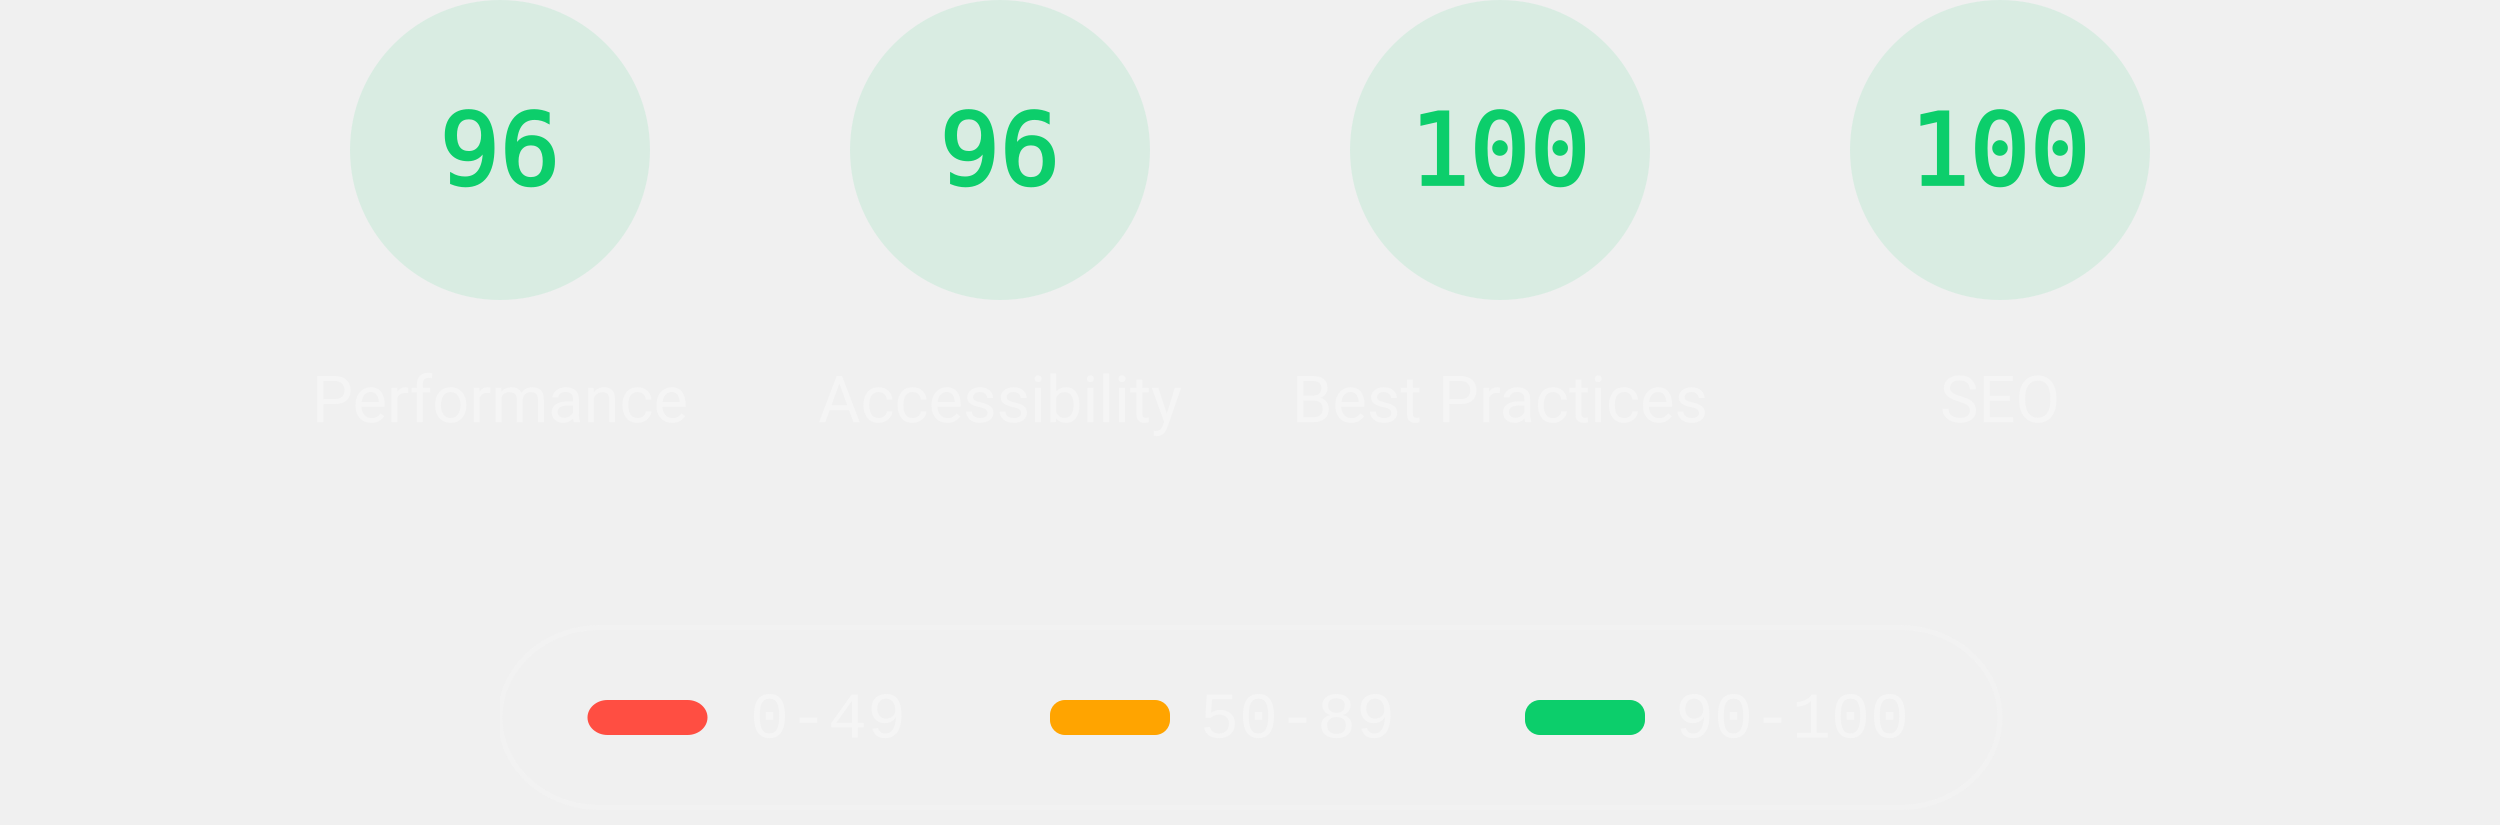
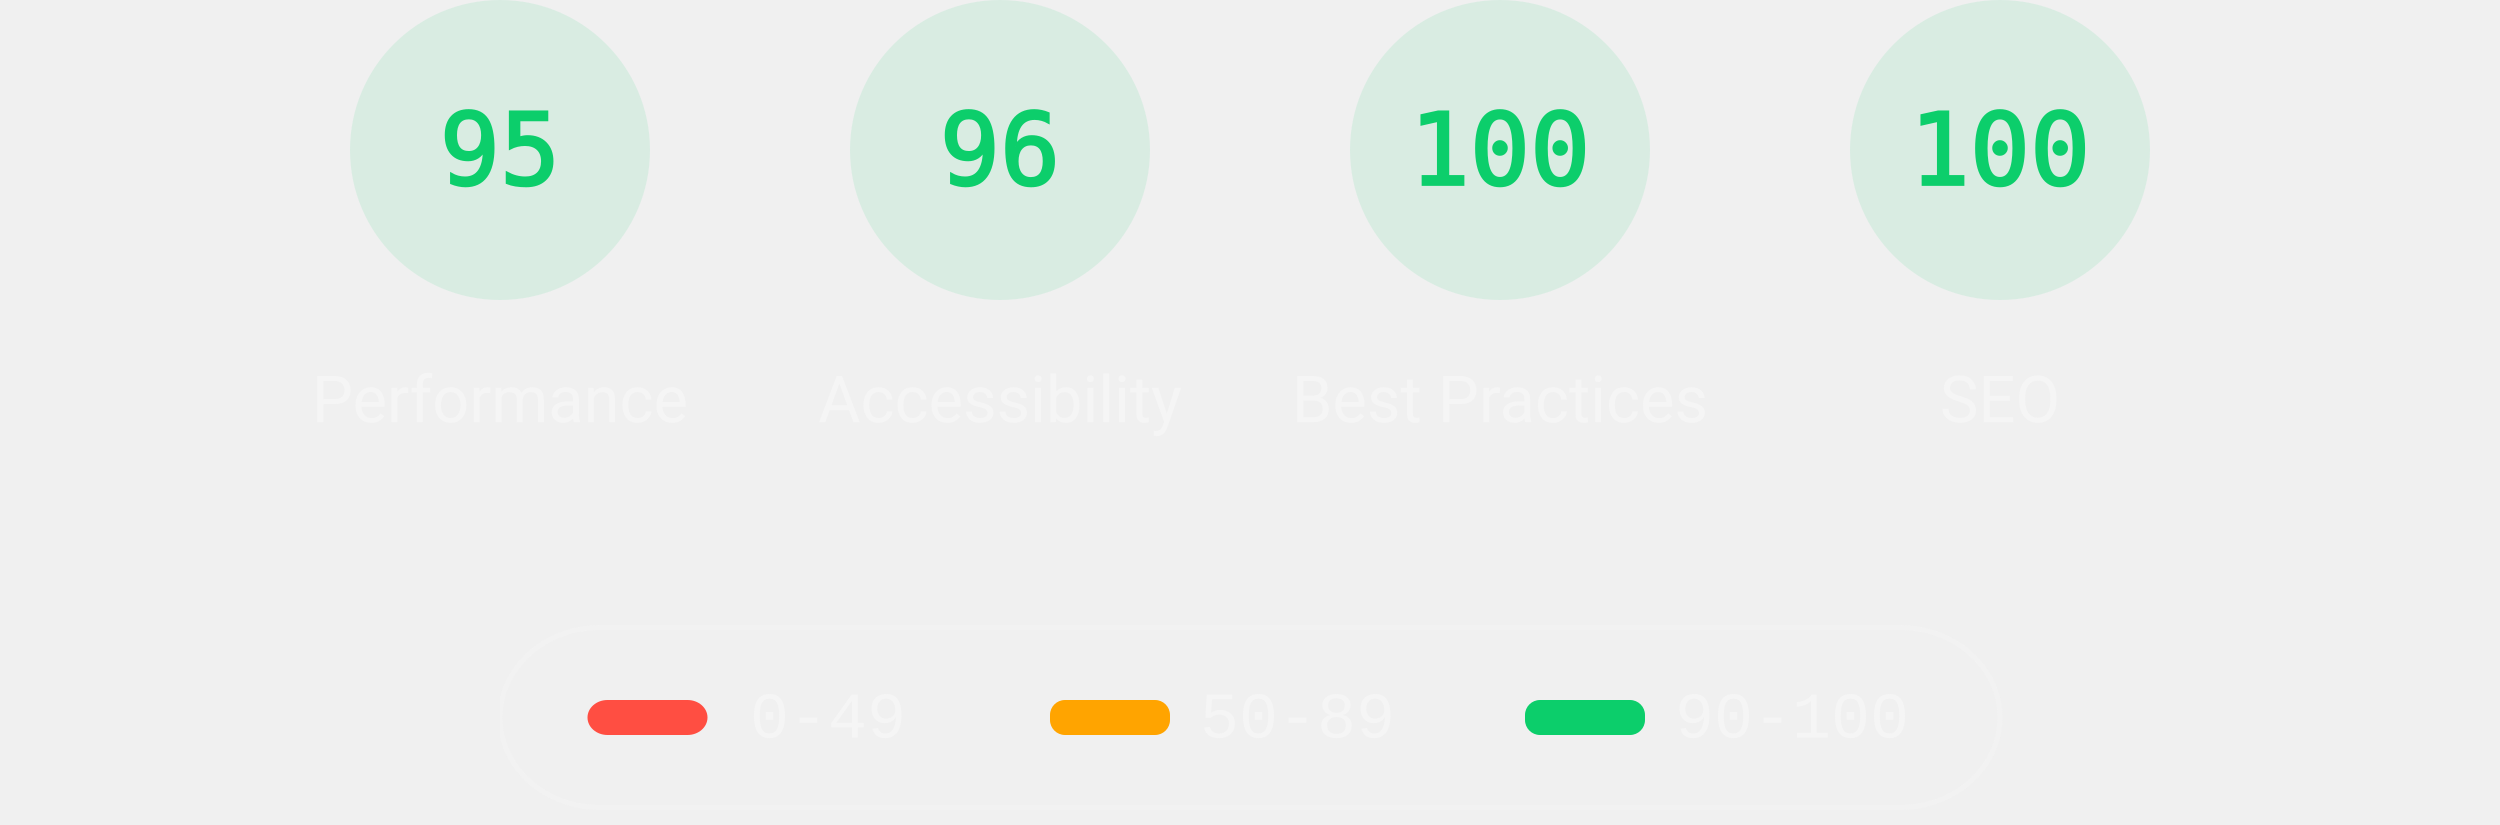
<svg xmlns="http://www.w3.org/2000/svg" class="theme--dark" fill="none" width="1000" height="330">
  <style>
			.gauge-base {
				opacity: 0.1
			}

			.gauge-arc {
				fill: none;
				animation-delay: 250ms;
				stroke-linecap: round;
				transform: rotate(-90deg);
				transform-origin: 100px 60px;
				animation: load-gauge 1s ease forwards
			}

			.guage-text {
				font-size: 40px;
				font-family: monospace;
				text-align: center
			}

			.guage-red {
				color: #ff4e42;
				fill: #ff4e42;
				stroke: #ff4e42
			}
			.guage-orange {
				color: #ffa400;
				fill: #ffa400;
				stroke: #ffa400
			}
			.guage-green {
				color: #0cce6b;
				fill: #0cce6b;
				stroke: #0cce6b
			}
			.theme--agnostic .guage-undefined {
				color: #5c5c5c;
				fill: #5c5c5c;
				stroke: #5c5c5c
			}
			.theme--light .guage-undefined {
				color: #1e1e1e;
				fill: #1e1e1e;
				stroke: #1e1e1e
			}
			.theme--dark .guage-undefined {
				color: #f5f5f5;
				fill: #f5f5f5;
				stroke: #f5f5f5
			}

			.guage-title {
				stroke: none;
				font-size: 26px;
				line-height: 26px;
				font-family: Roboto, Halvetica, Arial, sans-serif
			}
			.metric.guage-title {
				font-family: 'Courier New', Courier, monospace
			}
			.theme--agnostic .guage-title {
				color: #737373;
				fill: #737373
			}
			.theme--light .guage-title {
				color: #212121;
				fill: #212121
			}
			.theme--dark .guage-title {
				color: #f5f5f5;
				fill: #f5f5f5
			}

			@keyframes load-gauge {
				from {
					stroke-dasharray: 0 352.858
				}
			}
			.lh-gauge--pwa__disc {
				fill: #e0e0e0
			}
			.lh-gauge--pwa__logo {
				position: relative;
				fill: #b0b0b0
			}
			.lh-gauge--pwa__invisible {
				display: none
			}
			.lh-gauge--pwa__visible {
				display: inline
			}
			.guage-invisible {
				display: none
			}
			.lh-gauge--pwa__logo--primary-color {
				fill: #304ffe
			}
			.theme--agnostic .lh-gauge--pwa__logo--secondary-color {
				fill: #787878
			}
			.theme--light .lh-gauge--pwa__logo--secondary-color {
				fill: #3d3d3d
			}
			.theme--dark .lh-gauge--pwa__logo--secondary-color {
				fill: #d8b6b6
			}
			.theme--light #svg_2 {
				stroke: #00000022
			}
			.theme--agnostic #svg_2 {
				stroke: #616161
			}
			.theme--light #svg_2 {
				stroke: #00000022
			}
			.theme--dark #svg_2 {
				stroke: #f5f5f566
			}
		</style>
  <svg class="guage-div guage-perf guage-green" viewBox="0 0 200 200" width="200" height="200" x="100" y="0">
    <circle class="gauge-base" r="56" cx="100" cy="60" stroke-width="8" />
-     <circle class="gauge-arc guage-arc-1" r="56" cx="100" cy="60" stroke-width="8" style="stroke-dasharray: 337.784, 351.858;" />
-     <text class="guage-text" x="100px" y="60px" alignment-baseline="central" dominant-baseline="central" text-anchor="middle">96</text>
+     <circle class="gauge-arc guage-arc-1" r="56" cx="100" cy="60" stroke-width="8" style="stroke-dasharray: 334.265, 351.858;" />
+     <text class="guage-text" x="100px" y="60px" alignment-baseline="central" dominant-baseline="central" text-anchor="middle">95</text>
    <text class="guage-title" x="100px" y="160px" alignment-baseline="central" dominant-baseline="central" text-anchor="middle">Performance</text>
  </svg>
  <svg class="guage-div guage-acc guage-green" viewBox="0 0 200 200" width="200" height="200" x="300" y="0">
    <circle class="gauge-base" r="56" cx="100" cy="60" stroke-width="8" />
    <circle class="gauge-arc guage-arc-2" r="56" cx="100" cy="60" stroke-width="8" style="stroke-dasharray: 337.784, 351.858;" />
    <text class="guage-text" x="100px" y="60px" alignment-baseline="central" dominant-baseline="central" text-anchor="middle">96</text>
    <text class="guage-title" x="100px" y="160px" alignment-baseline="central" dominant-baseline="central" text-anchor="middle">Accessibility</text>
  </svg>
  <svg class="guage-div guage-best guage-green" viewBox="0 0 200 200" width="200" height="200" x="500" y="0">
    <circle class="gauge-base" r="56" cx="100" cy="60" stroke-width="8" />
    <circle class="gauge-arc guage-arc-3" r="56" cx="100" cy="60" stroke-width="8" style="stroke-dasharray: 351.858, 351.858;" />
    <text class="guage-text" x="100px" y="60px" alignment-baseline="central" dominant-baseline="central" text-anchor="middle">100</text>
    <text class="guage-title" x="100px" y="160px" alignment-baseline="central" dominant-baseline="central" text-anchor="middle">Best Practices</text>
  </svg>
  <svg class="guage-div guage-seo guage-green" viewBox="0 0 200 200" width="200" height="200" x="700" y="0">
    <circle class="gauge-base" r="56" cx="100" cy="60" stroke-width="8" />
    <circle class="gauge-arc guage-arc-4" r="56" cx="100" cy="60" stroke-width="8" style="stroke-dasharray: 351.858, 351.858;" />
    <text class="guage-text" x="100px" y="60px" alignment-baseline="central" dominant-baseline="central" text-anchor="middle">100</text>
    <text class="guage-title" x="100px" y="160px" alignment-baseline="central" dominant-baseline="central" text-anchor="middle">SEO</text>
  </svg>
  <svg class="guage-div guage-pwa guage-invisible" viewBox="0 0 200 200" width="200" height="200" x="900" y="0">
    <svg viewBox="0 0 60 60" width="112" height="112" x="44" y="4">
      <defs>
        <linearGradient id="lh-gauge--pwa__check-circle__gradient-0" x1="50%" y1="0%" x2="50%" y2="100%">
          <stop stop-color="#00C852" offset="0%" />
          <stop stop-color="#009688" offset="100%" />
        </linearGradient>
        <linearGradient id="lh-gauge--pwa__installable__shadow-gradient-0" x1="76.056%" x2="24.111%" y1="82.995%" y2="24.735%">
          <stop stop-color="#A5D6A7" offset="0%" />
          <stop stop-color="#80CBC4" offset="100%" />
        </linearGradient>
        <linearGradient id="lh-gauge--pwa__fast-reliable__shadow-gradient-0" x1="76.056%" y1="82.995%" x2="25.678%" y2="26.493%">
          <stop stop-color="#64B5F6" offset="0%" />
          <stop stop-color="#2979FF" offset="100%" />
        </linearGradient>
        <g id="lh-gauge--pwa__fast-reliable-badge-0">
          <circle fill="#FFFFFF" cx="10" cy="10" r="10" />
          <path fill="#304FFE" d="M10 3.58l5.25 2.34v3.5c0 3.23-2.24 6.26-5.25 7-3.01-.74-5.25-3.77-5.25-7v-3.5L10 3.58zm-.47 10.74l2.76-4.83.03-.07c.04-.08 0-.24-.22-.24h-1.64l.47-3.26h-.47l-2.7 4.77c-.02.01.05-.1-.04.05-.09.16-.1.31.18.31h1.63l-.47 3.27h.47z" />
        </g>
        <g id="lh-gauge--pwa__installable-badge-0">
          <circle fill="#FFFFFF" cx="10" cy="10" r="10" />
          <path fill="#009688" d="M10 4.167A5.835 5.835 0 0 0 4.167 10 5.835 5.835 0 0 0 10 15.833 5.835 5.835 0 0 0 15.833 10 5.835 5.835 0 0 0 10 4.167zm2.917 6.416h-2.334v2.334H9.417v-2.334H7.083V9.417h2.334V7.083h1.166v2.334h2.334v1.166z" />
        </g>
      </defs>
      <g stroke="none" fill-rule="nonzero">
        <circle class="lh-gauge--pwa__disc" cx="30" cy="30" r="30" />
        <g class="lh-gauge--pwa__logo">
          <path d="M35.66 19.39l.7-1.75h2L37.4 15 38.6 12l3.4 9h-2.51l-.58-1.61z" />
          <path d="M33.52 21l3.65-9h-2.42l-2.5 5.82L30.5 12h-1.86l-1.9 5.82-1.35-2.65-1.21 3.72L25.4 21h2.38l1.72-5.2 1.64 5.2z" />
          <path fill-rule="nonzero" d="M20.3 17.91h1.48c.45 0 .85-.05 1.2-.15l.39-1.18 1.07-3.3a2.64 2.64 0 0 0-.28-.37c-.55-.6-1.36-.91-2.42-.91H18v9h2.3V17.9zm1.96-3.84c.22.22.33.5.33.87 0 .36-.1.65-.29.87-.2.23-.59.35-1.15.35h-.86v-2.41h.87c.52 0 .89.1 1.1.32z" />
        </g>
        <rect class="lh-gauge--pwa__component lh-gauge--pwa__na-line lh-gauge--pwa__invisible" fill="#FFFFFF" x="20" y="32" width="20" height="4" rx="2" />
        <g class="lh-gauge--pwa__component lh-gauge--pwa__fast-reliable-badge lh-gauge--pwa__invisible" transform="translate(20, 29)">
          <path fill="url(#lh-gauge--pwa__fast-reliable__shadow-gradient-0)" d="M33.63 19.49A30 30 0 0 1 16.2 30.36L3 17.14 17.14 3l16.49 16.49z" />
          <use href="#lh-gauge--pwa__fast-reliable-badge-0" />
        </g>
        <g class="lh-gauge--pwa__component lh-gauge--pwa__installable-badge lh-gauge--pwa__invisible" transform="translate(20, 29)">
          <path fill="url(#lh-gauge--pwa__installable__shadow-gradient-0)" d="M33.629 19.487c-4.272 5.453-10.391 9.39-17.415 10.869L3 17.142 17.142 3 33.63 19.487z" />
          <use href="#lh-gauge--pwa__installable-badge-0" />
        </g>
        <g class="lh-gauge--pwa__component lh-gauge--pwa__fast-reliable-installable-badges lh-gauge--pwa__invisible">
          <g transform="translate(8, 29)">
            <path fill="url(#lh-gauge--pwa__fast-reliable__shadow-gradient-0)" d="M16.321 30.463L3 17.143 17.142 3l22.365 22.365A29.864 29.864 0 0 1 22 31c-1.942 0-3.84-.184-5.679-.537z" />
            <use href="#lh-gauge--pwa__fast-reliable-badge-0" />
          </g>
          <g transform="translate(32, 29)">
            <path fill="url(#lh-gauge--pwa__installable__shadow-gradient-0)" d="M25.982 11.84a30.107 30.107 0 0 1-13.08 15.203L3 17.143 17.142 3l8.84 8.84z" />
            <use href="#lh-gauge--pwa__installable-badge-0" />
          </g>
        </g>
        <g class="lh-gauge--pwa__component lh-gauge--pwa__check-circle lh-gauge--pwa__invisible" transform="translate(18, 28)">
          <circle fill="#FFFFFF" cx="12" cy="12" r="12" />
          <path fill="url(#lh-gauge--pwa__check-circle__gradient-0)" d="M12 2a10 10 0 1 0 0 20 10 10 0 0 0 0-20zm-2 15l-5-5 1.41-1.41L10 14.17l7.59-7.59L19 8l-9 9z" />
        </g>
      </g>
    </svg>
    <text class="guage-title" y="160px" alignment-baseline="central" dominant-baseline="central" text-anchor="middle">
      <tspan x="100px" dy="-6px">Progressive</tspan>
      <tspan x="100px" dy="30px">Web App</tspan>
    </text>
  </svg>
  <svg width="604" height="76" x="200" y="250">
    <g>
      <rect fill="none" id="canvas_background" height="80" width="604" y="-1" x="-1" />
      <g display="none" overflow="visible" y="0" x="0" height="100%" width="100%" id="canvasGrid">
        <rect fill="url(#gridpattern)" stroke-width="0" y="0" x="0" height="100%" width="100%" />
      </g>
    </g>
    <g>
      <rect fill-opacity="0" stroke-width="2" rx="40" id="svg_2" height="72" width="600" y="1" x="0" fill="#000000" />
      <rect stroke="#000" rx="8" id="svg_3" height="14" width="48" y="30" x="35" stroke-opacity="null" stroke-width="0" fill="#ff4e42" />
      <rect stroke="#000" rx="6" id="svg_4" height="14" width="48" y="30" x="220" stroke-opacity="null" stroke-width="0" fill="#ffa400" />
      <rect stroke="#000" rx="6" id="svg_5" height="14" width="48" y="30" x="410" stroke-opacity="null" stroke-width="0" fill="#0cce6b" />
      <text class="metric guage-title" xml:space="preserve" text-anchor="start" font-size="26" id="svg_6" y="45" x="100" stroke-opacity="null" stroke-width="0" stroke="#000">0-49</text>
      <text class="metric guage-title" xml:space="preserve" text-anchor="start" font-size="26" id="svg_7" y="45" x="280" stroke-opacity="null" stroke-width="0" stroke="#000">50-89</text>
      <text class="metric guage-title" xml:space="preserve" text-anchor="start" font-size="26" id="svg_8" y="45" x="470" stroke-opacity="null" stroke-width="0" stroke="#000">90-100</text>
    </g>
  </svg>
</svg>
